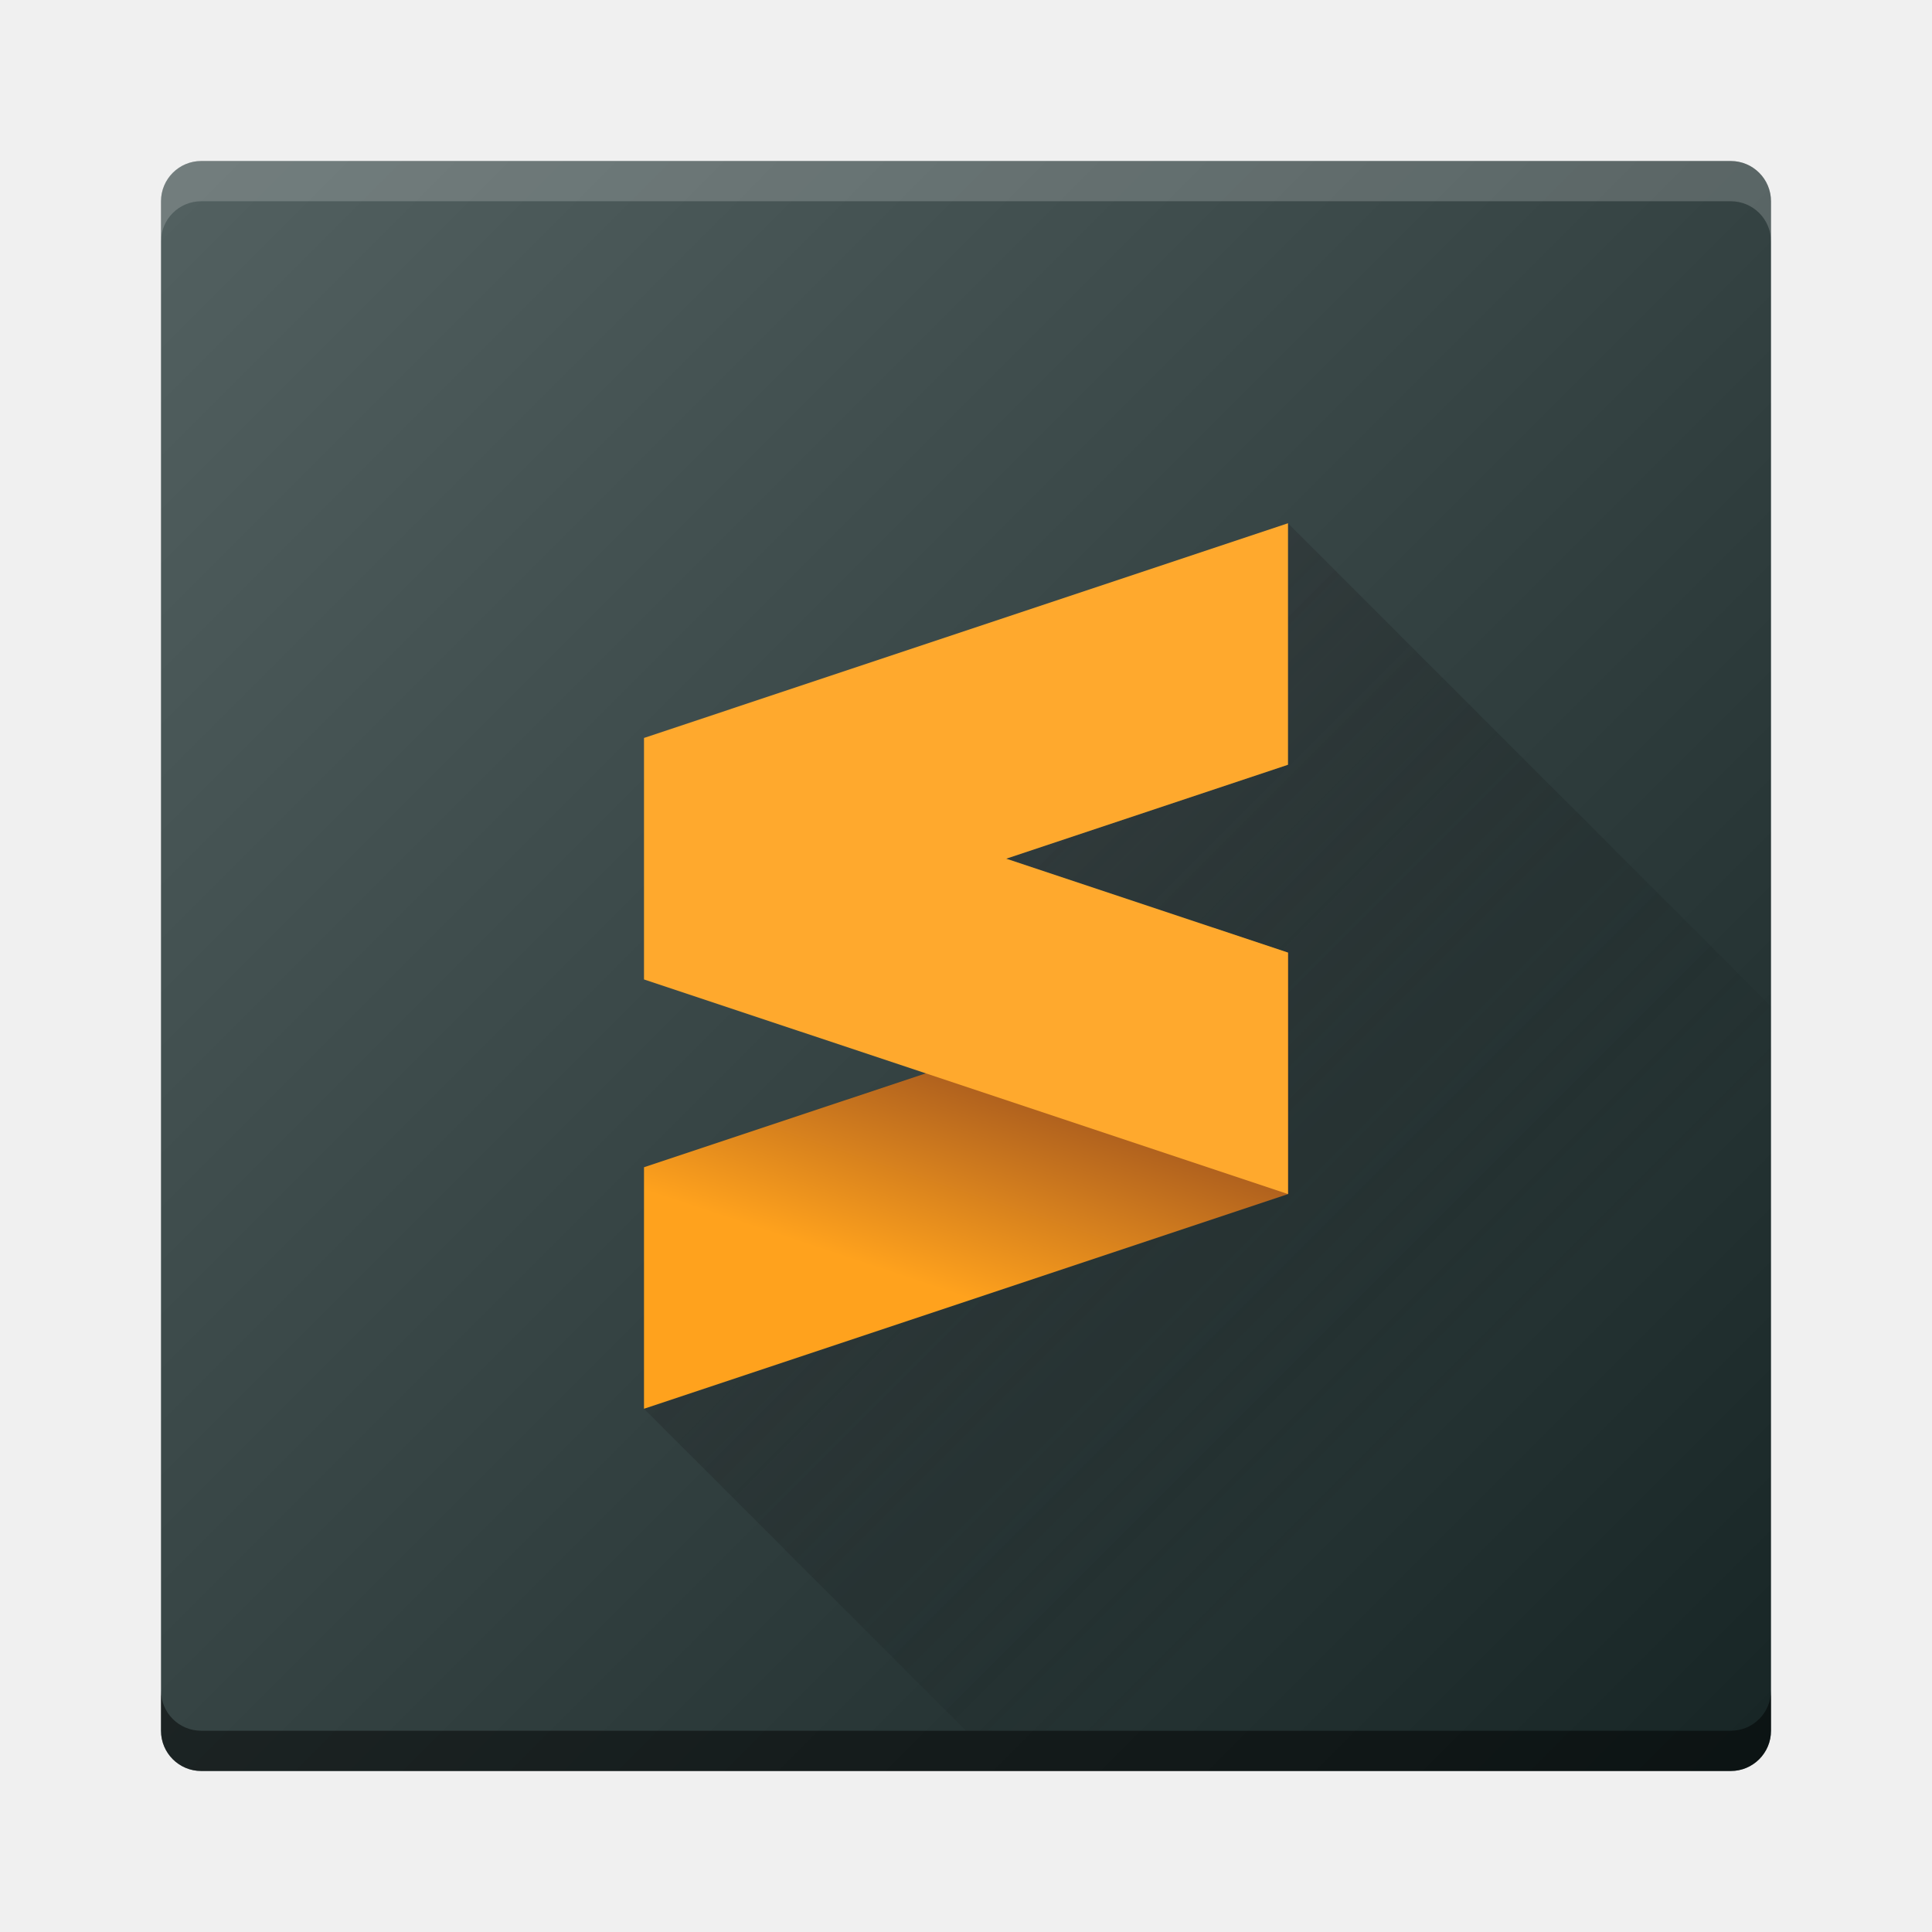
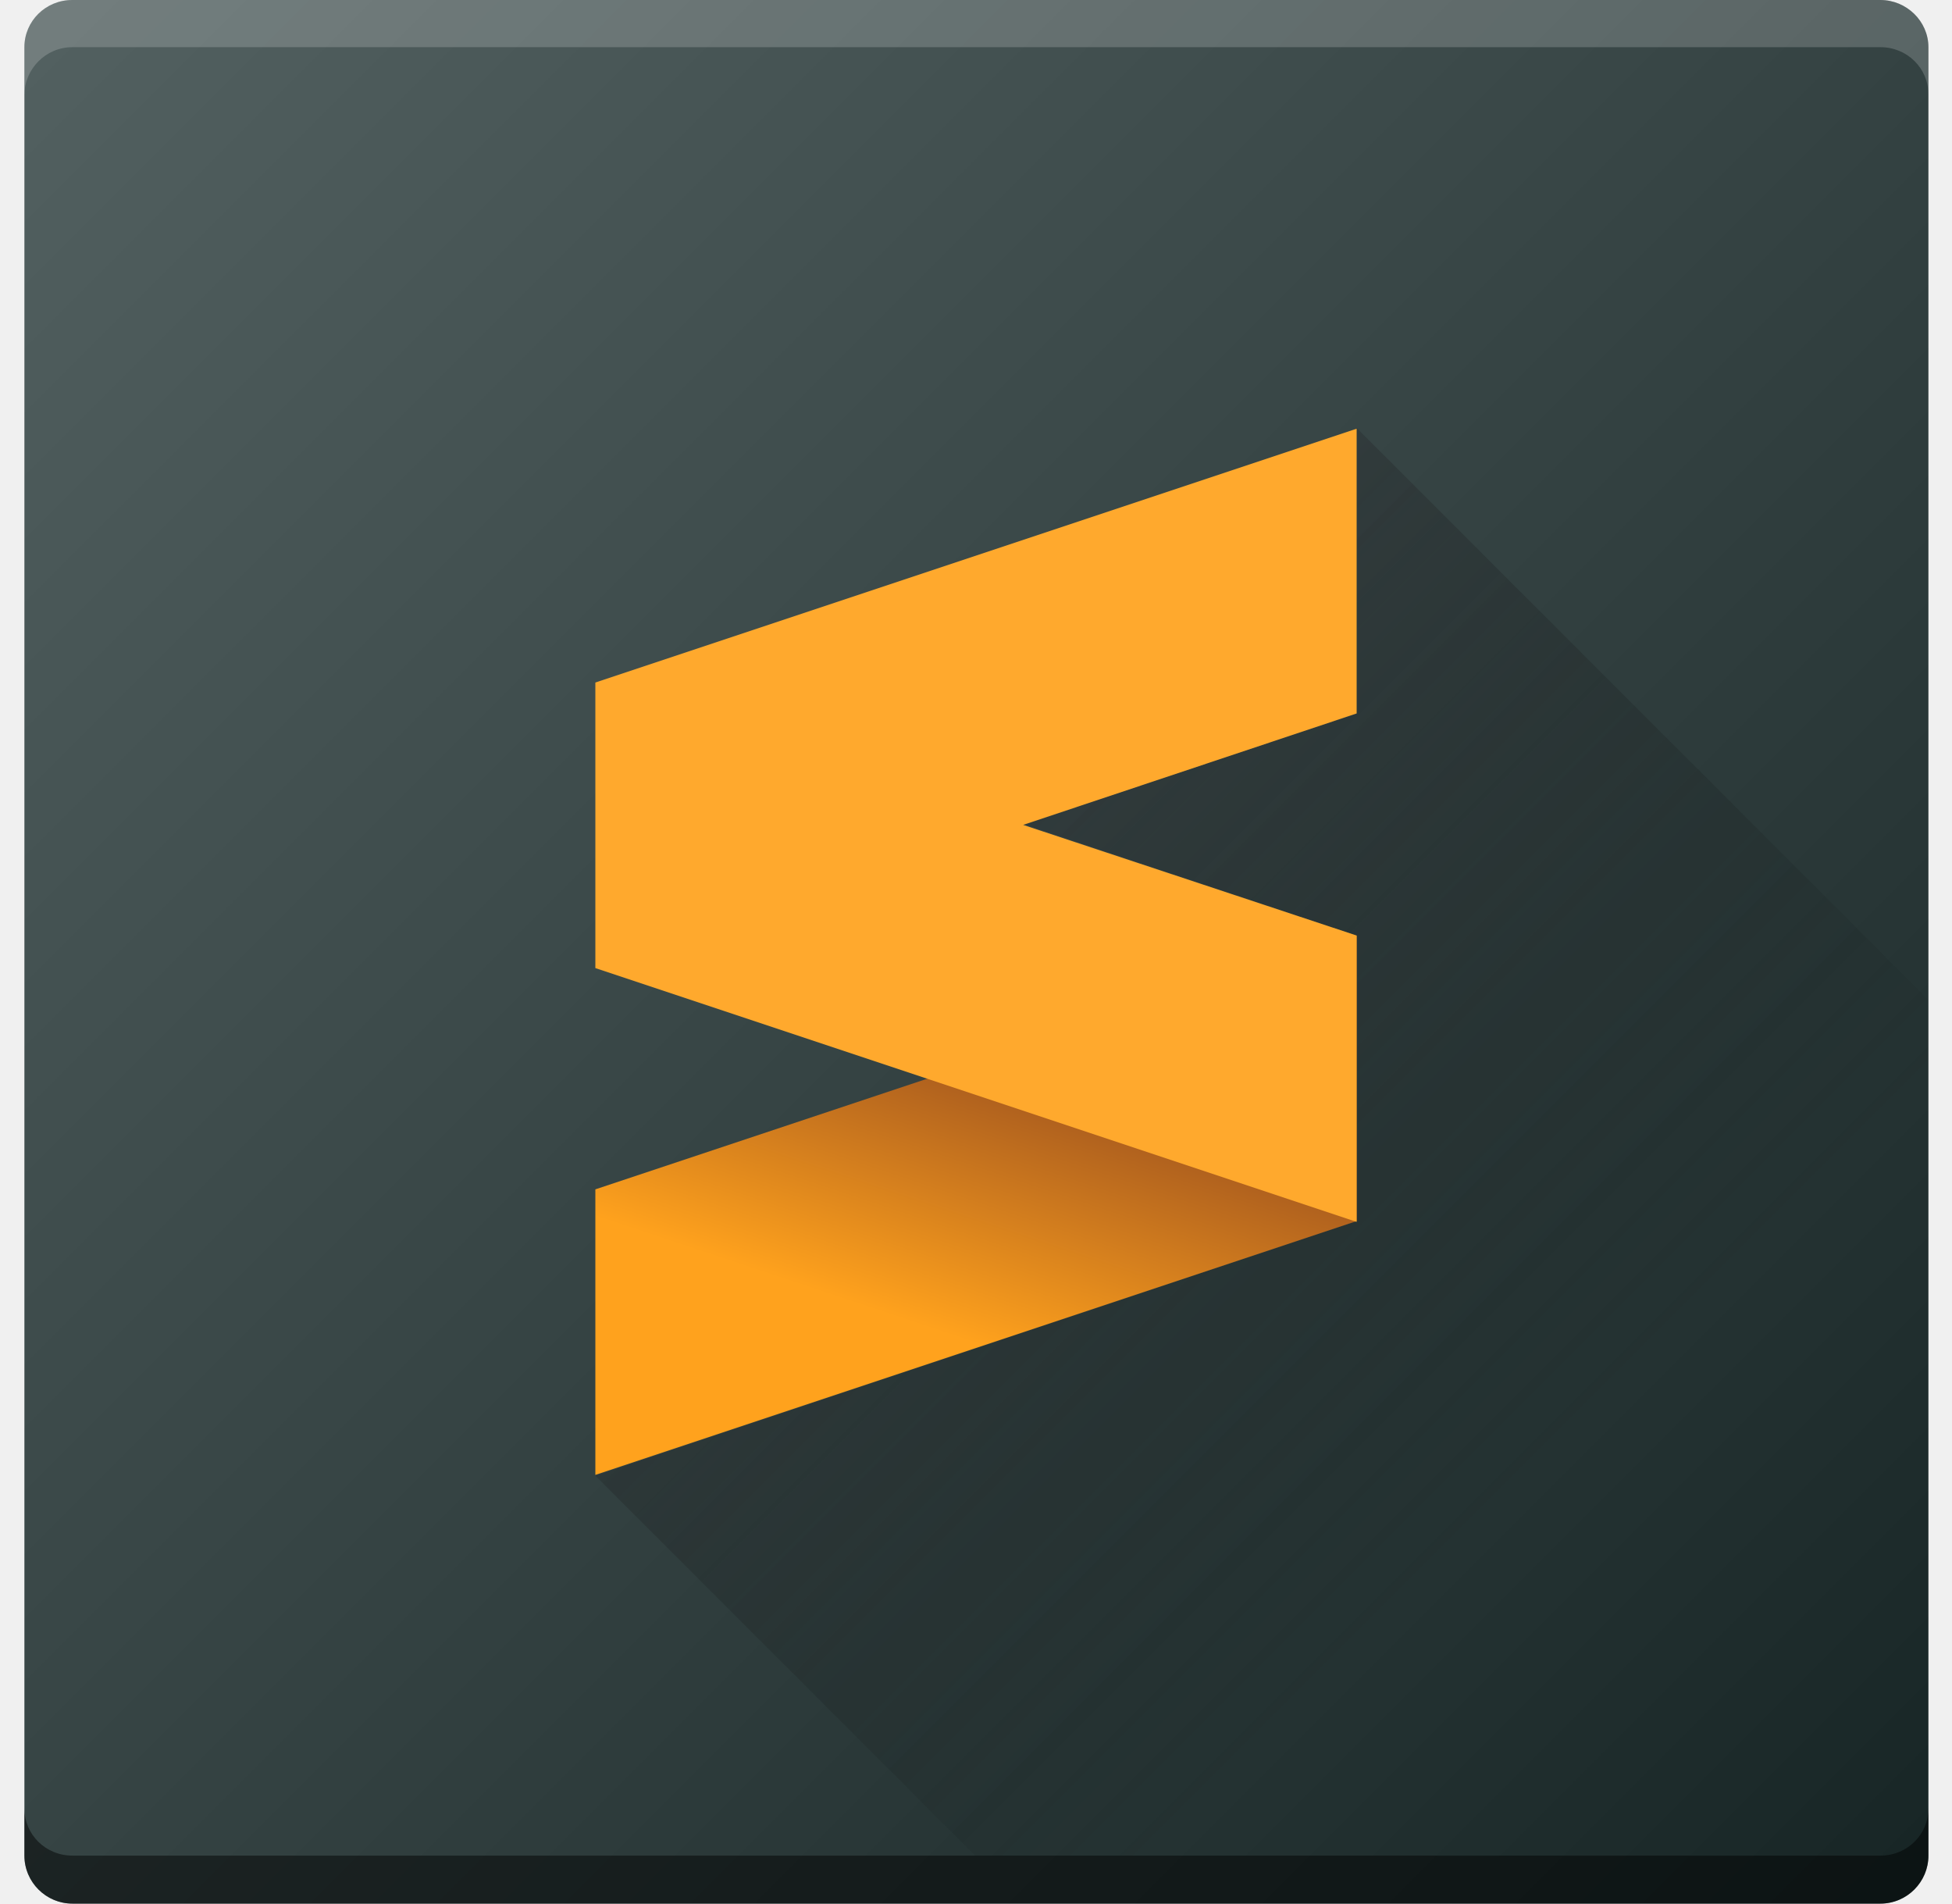
- <svg xmlns="http://www.w3.org/2000/svg" height="48" width="48">
-   <linearGradient id="a" gradientUnits="userSpaceOnUse" x1="23" x2="37" y1="20" y2="34">
-     <stop offset="0" stop-color="#292c2f" />
-     <stop offset="1" stop-opacity="0" />
+ <svg xmlns="http://www.w3.org/2000/svg" version="1.1" id="Layer_2" x="0px" y="0px" viewBox="0 0 240 234" style="enable-background:new 0 0 240 234;" xml:space="preserve">
+   <style type="text/css">
+ 	.st0{fill:url(#SVGID_1_);}
+ 	.st1{opacity:0.4;fill:url(#SVGID_00000062883716175667117670000013223271411124816780_);enable-background:new    ;}
+ 	.st2{fill:url(#SVGID_00000127750499042460202760000007956370665305714851_);}
+ 	.st3{opacity:0.184;fill:#FFFFFF;enable-background:new    ;}
+ 	.st4{opacity:0.481;enable-background:new    ;}
+ 	.st5{fill:url(#SVGID_00000160907964148469300790000018202535455277992354_);}
+ </style>
+   <linearGradient id="SVGID_1_" gradientUnits="userSpaceOnUse" x1="237" y1="2" x2="3" y2="236" gradientTransform="matrix(1 0 0 -1 0 236)">
+     <stop offset="0" style="stop-color:#172525" />
+     <stop offset="1" style="stop-color:#536161" />
  </linearGradient>
-   <linearGradient id="b" gradientUnits="userSpaceOnUse" x1="44" x2="4" y1="44" y2="4">
-     <stop offset="0" stop-color="#172525" />
-     <stop offset="1" stop-color="#536161" />
+   <path class="st0" d="M8.9,0h222.3c3.2,0,5.9,2.6,5.9,5.8v222.3c0,3.2-2.6,5.9-5.9,5.9H8.9c-3.2,0-5.9-2.6-5.9-5.9V5.8  C3,2.6,5.6,0,8.9,0z" />
+   <linearGradient id="SVGID_00000030475771045983989090000010246165201085704895_" gradientUnits="userSpaceOnUse" x1="105.375" y1="133.625" x2="187.275" y2="51.725" gradientTransform="matrix(1 0 0 -1 0 236)">
+     <stop offset="0" style="stop-color:#292C2F" />
+     <stop offset="1" style="stop-color:#000000;stop-opacity:0" />
  </linearGradient>
-   <linearGradient id="c" gradientTransform="matrix(2.042867 -6.830852 5.781934 2.363313 25.21911 34.65281)" gradientUnits="userSpaceOnUse" x1="24" x2="24" y1="35" y2="13">
-     <stop offset="0" stop-color="#cd7223" />
-     <stop offset=".53" stop-color="#f48e00" />
-     <stop offset="1" stop-color="#ffa92d" />
+   <path style="opacity:0.4;fill:url(#SVGID_00000030475771045983989090000010246165201085704895_);enable-background:new    ;" d="  M73.2,181.4l46.8,46.8h117V122.8l-70.2-70.2v35.1l-41,13.6l41,13.7v35.1L73.2,181.4z" />
+   <linearGradient id="SVGID_00000074435011172416564120000014117363563483767944_" gradientUnits="userSpaceOnUse" x1="124.095" y1="100.085" x2="114.894" y2="72.483" gradientTransform="matrix(1 0 0 -1 0 236)">
+     <stop offset="0" style="stop-color:#B1621E" />
+     <stop offset="1" style="stop-color:#FFA21D" />
  </linearGradient>
-   <linearGradient id="d" gradientUnits="userSpaceOnUse" x1="27" x2="25.427" y1="28" y2="32.718">
-     <stop offset="0" stop-color="#b1621e" />
-     <stop offset="1" stop-color="#ffa21d" />
+   <path style="fill:url(#SVGID_00000074435011172416564120000014117363563483767944_);" d="M73.2,146.2l93.6-31.2v35.1l-93.6,31.2  V146.2z" />
+   <path class="st3" d="M3,11.7V5.8C3,2.6,5.6,0,8.9,0h222.3c3.2,0,5.9,2.6,5.9,5.8v5.8c0-3.2-2.6-5.8-5.9-5.8H8.9  C5.6,5.8,3,8.5,3,11.7z" />
+   <path class="st4" d="M3,222.3v5.8c0,3.2,2.6,5.9,5.9,5.9h222.3c3.2,0,5.9-2.6,5.9-5.9v-5.8c0,3.2-2.6,5.8-5.9,5.8H8.9  C5.6,228.1,3,225.5,3,222.3z" />
+   <linearGradient id="SVGID_00000037675475294810880140000017284110594486388908_" gradientUnits="userSpaceOnUse" x1="-213.019" y1="245.552" x2="-213.019" y2="374.252" gradientTransform="matrix(2.0429 -6.8309 -5.7819 -2.3633 3190.064 -292.312)">
+     <stop offset="0" style="stop-color:#CD7223" />
+     <stop offset="0.53" style="stop-color:#F48E00" />
+     <stop offset="1" style="stop-color:#FFA92D" />
  </linearGradient>
-   <rect fill="url(#b)" height="40" ry="1" width="40" x="4" y="4" />
-   <path d="m16 35 8 8h20v-18l-12-12v6l-7 2.333 7 2.333v6z" fill="url(#a)" opacity=".4" />
-   <path d="m16 29 16-5.333v6l-16 5.333z" fill="url(#d)" />
-   <path d="m4 6v-1c0-.554.446-1 1-1h38c.554 0 1 .446 1 1v1c0-.554-.446-1-1-1h-38c-.554 0-1 .446-1 1z" fill="#fff" opacity=".184" />
-   <path d="m4 42v1c0 .554.446 1 1 1h38c.554 0 1-.446 1-1v-1c0 .554-.446 1-1 1h-38c-.554 0-1-.446-1-1z" opacity=".481" />
-   <path d="m32 13-16 5.334v6l16 5.332v-6l-7-2.332 7-2.334z" fill="url(#c)" />
+   <path style="fill:url(#SVGID_00000037675475294810880140000017284110594486388908_);" d="M166.8,52.7L73.2,83.9V119l93.6,31.2V115  l-41-13.6l41-13.7V52.7z" />
</svg>
